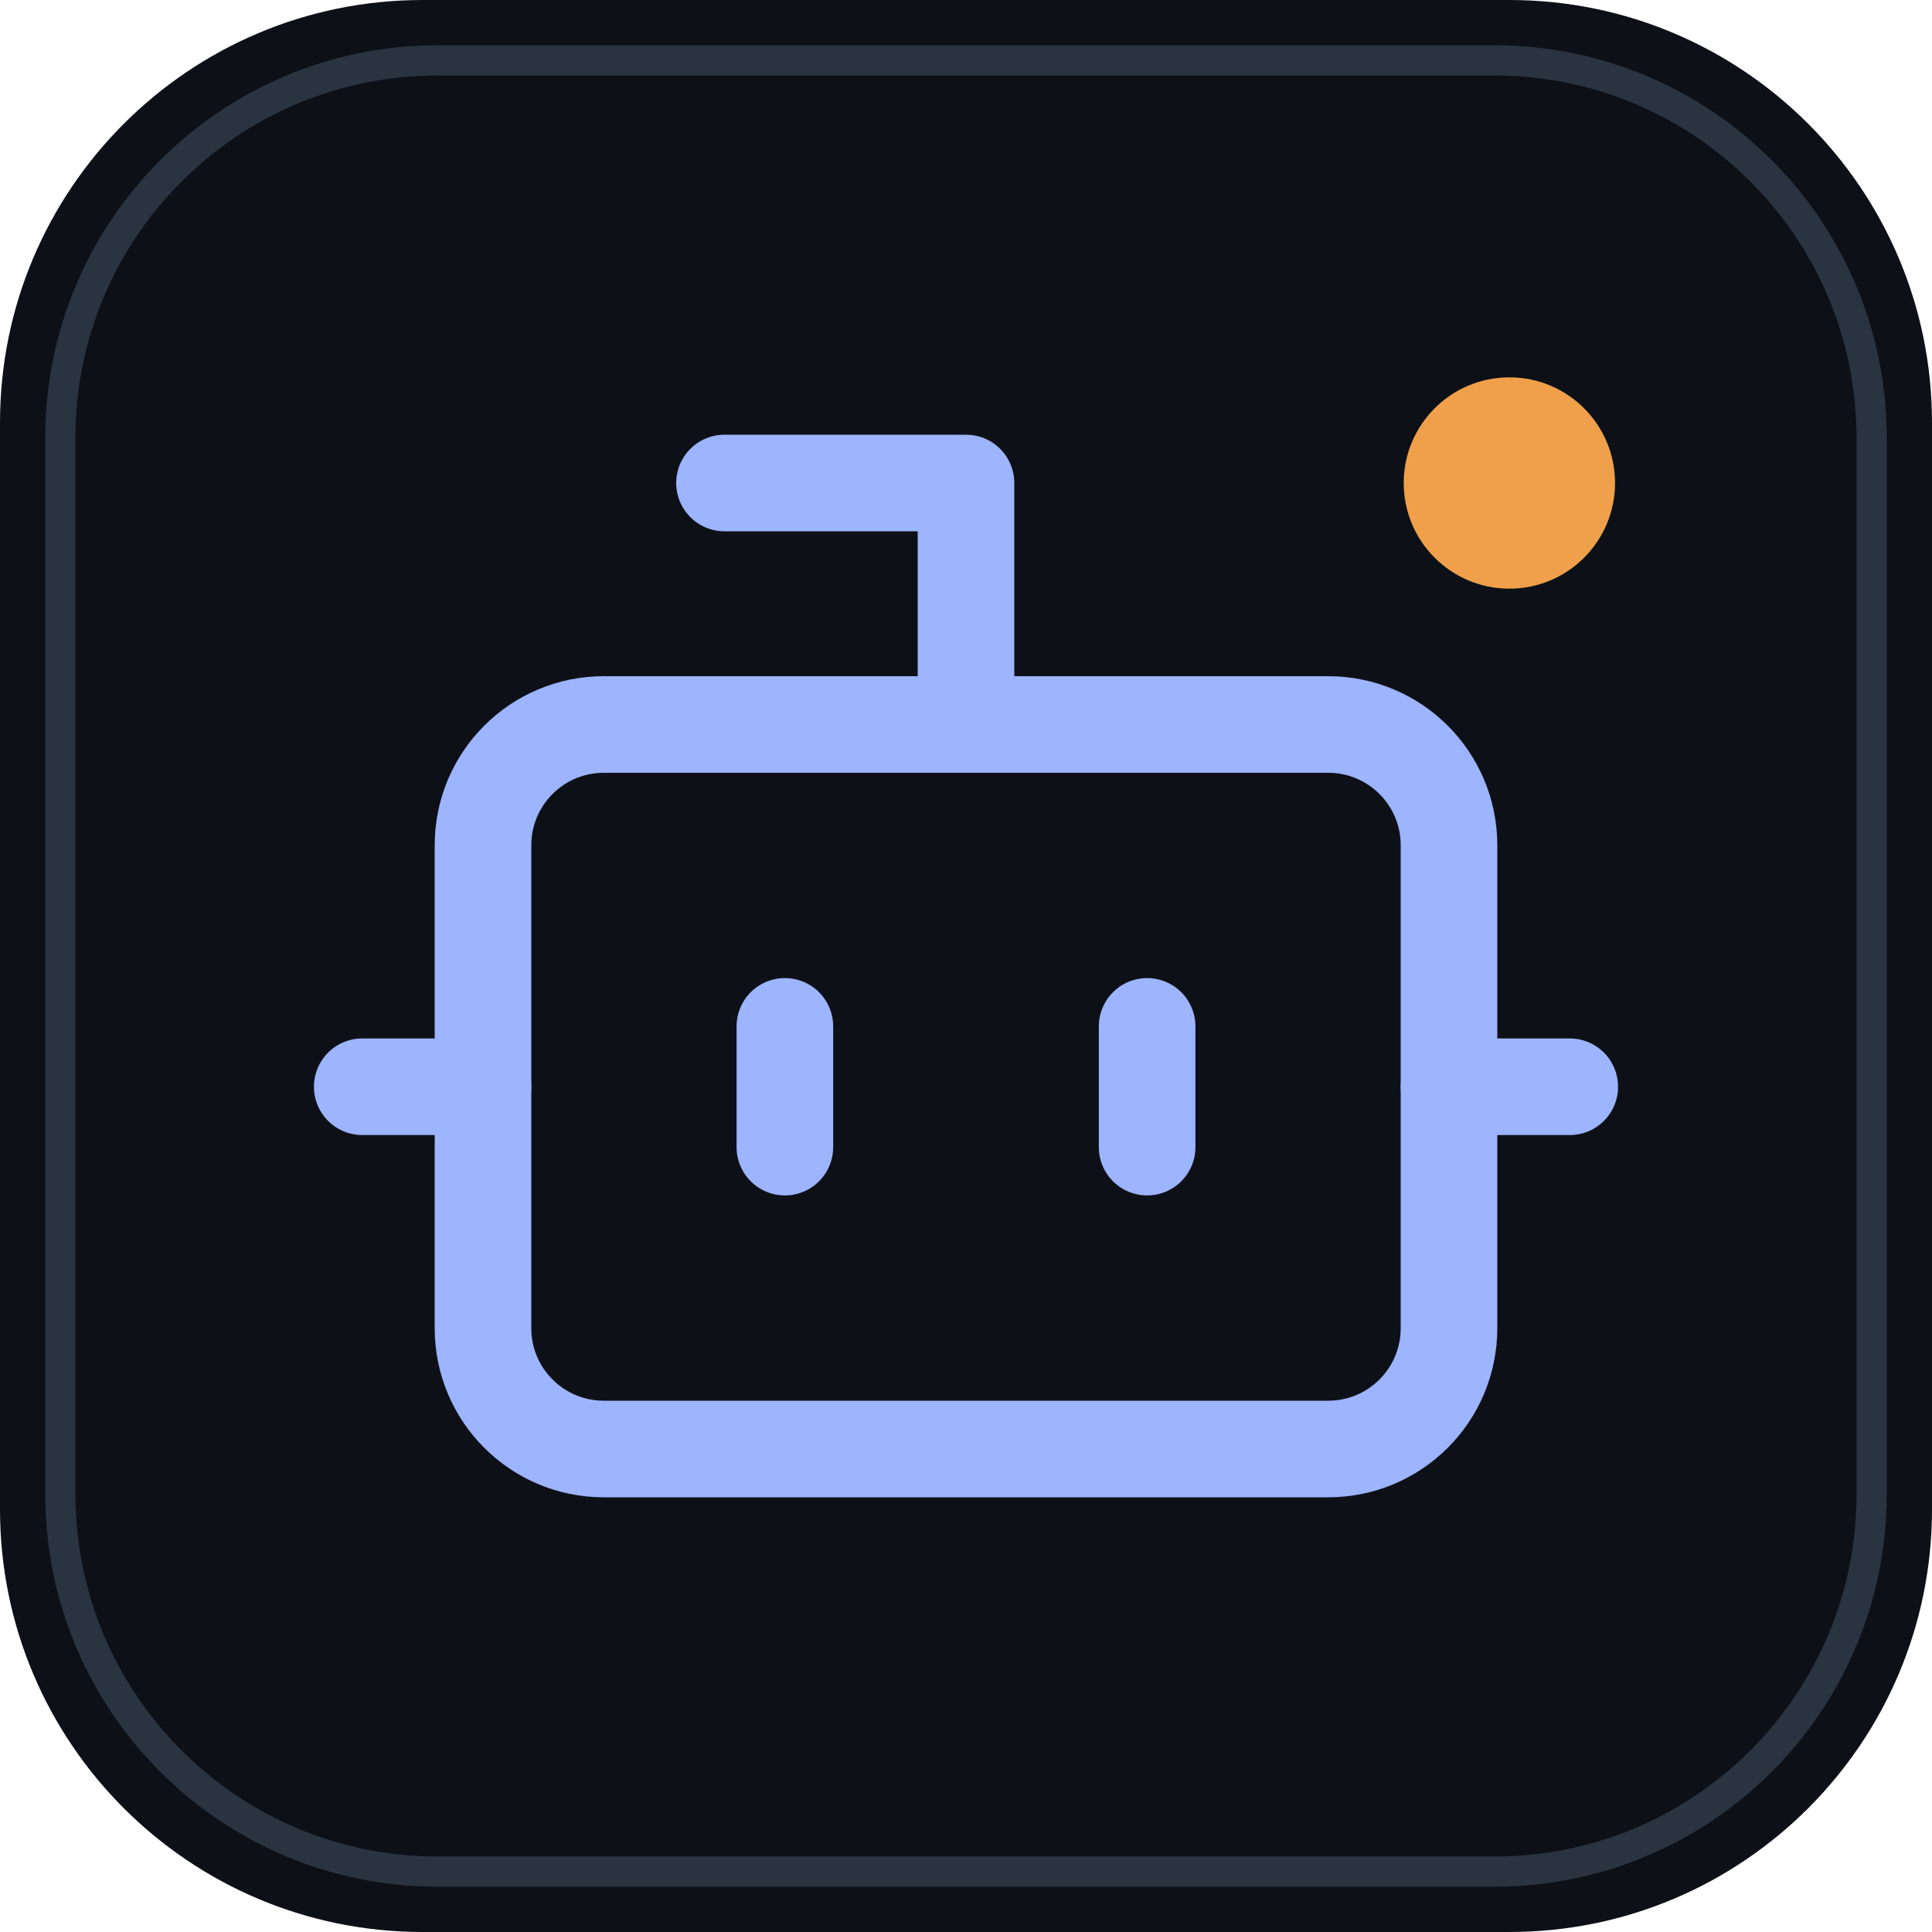
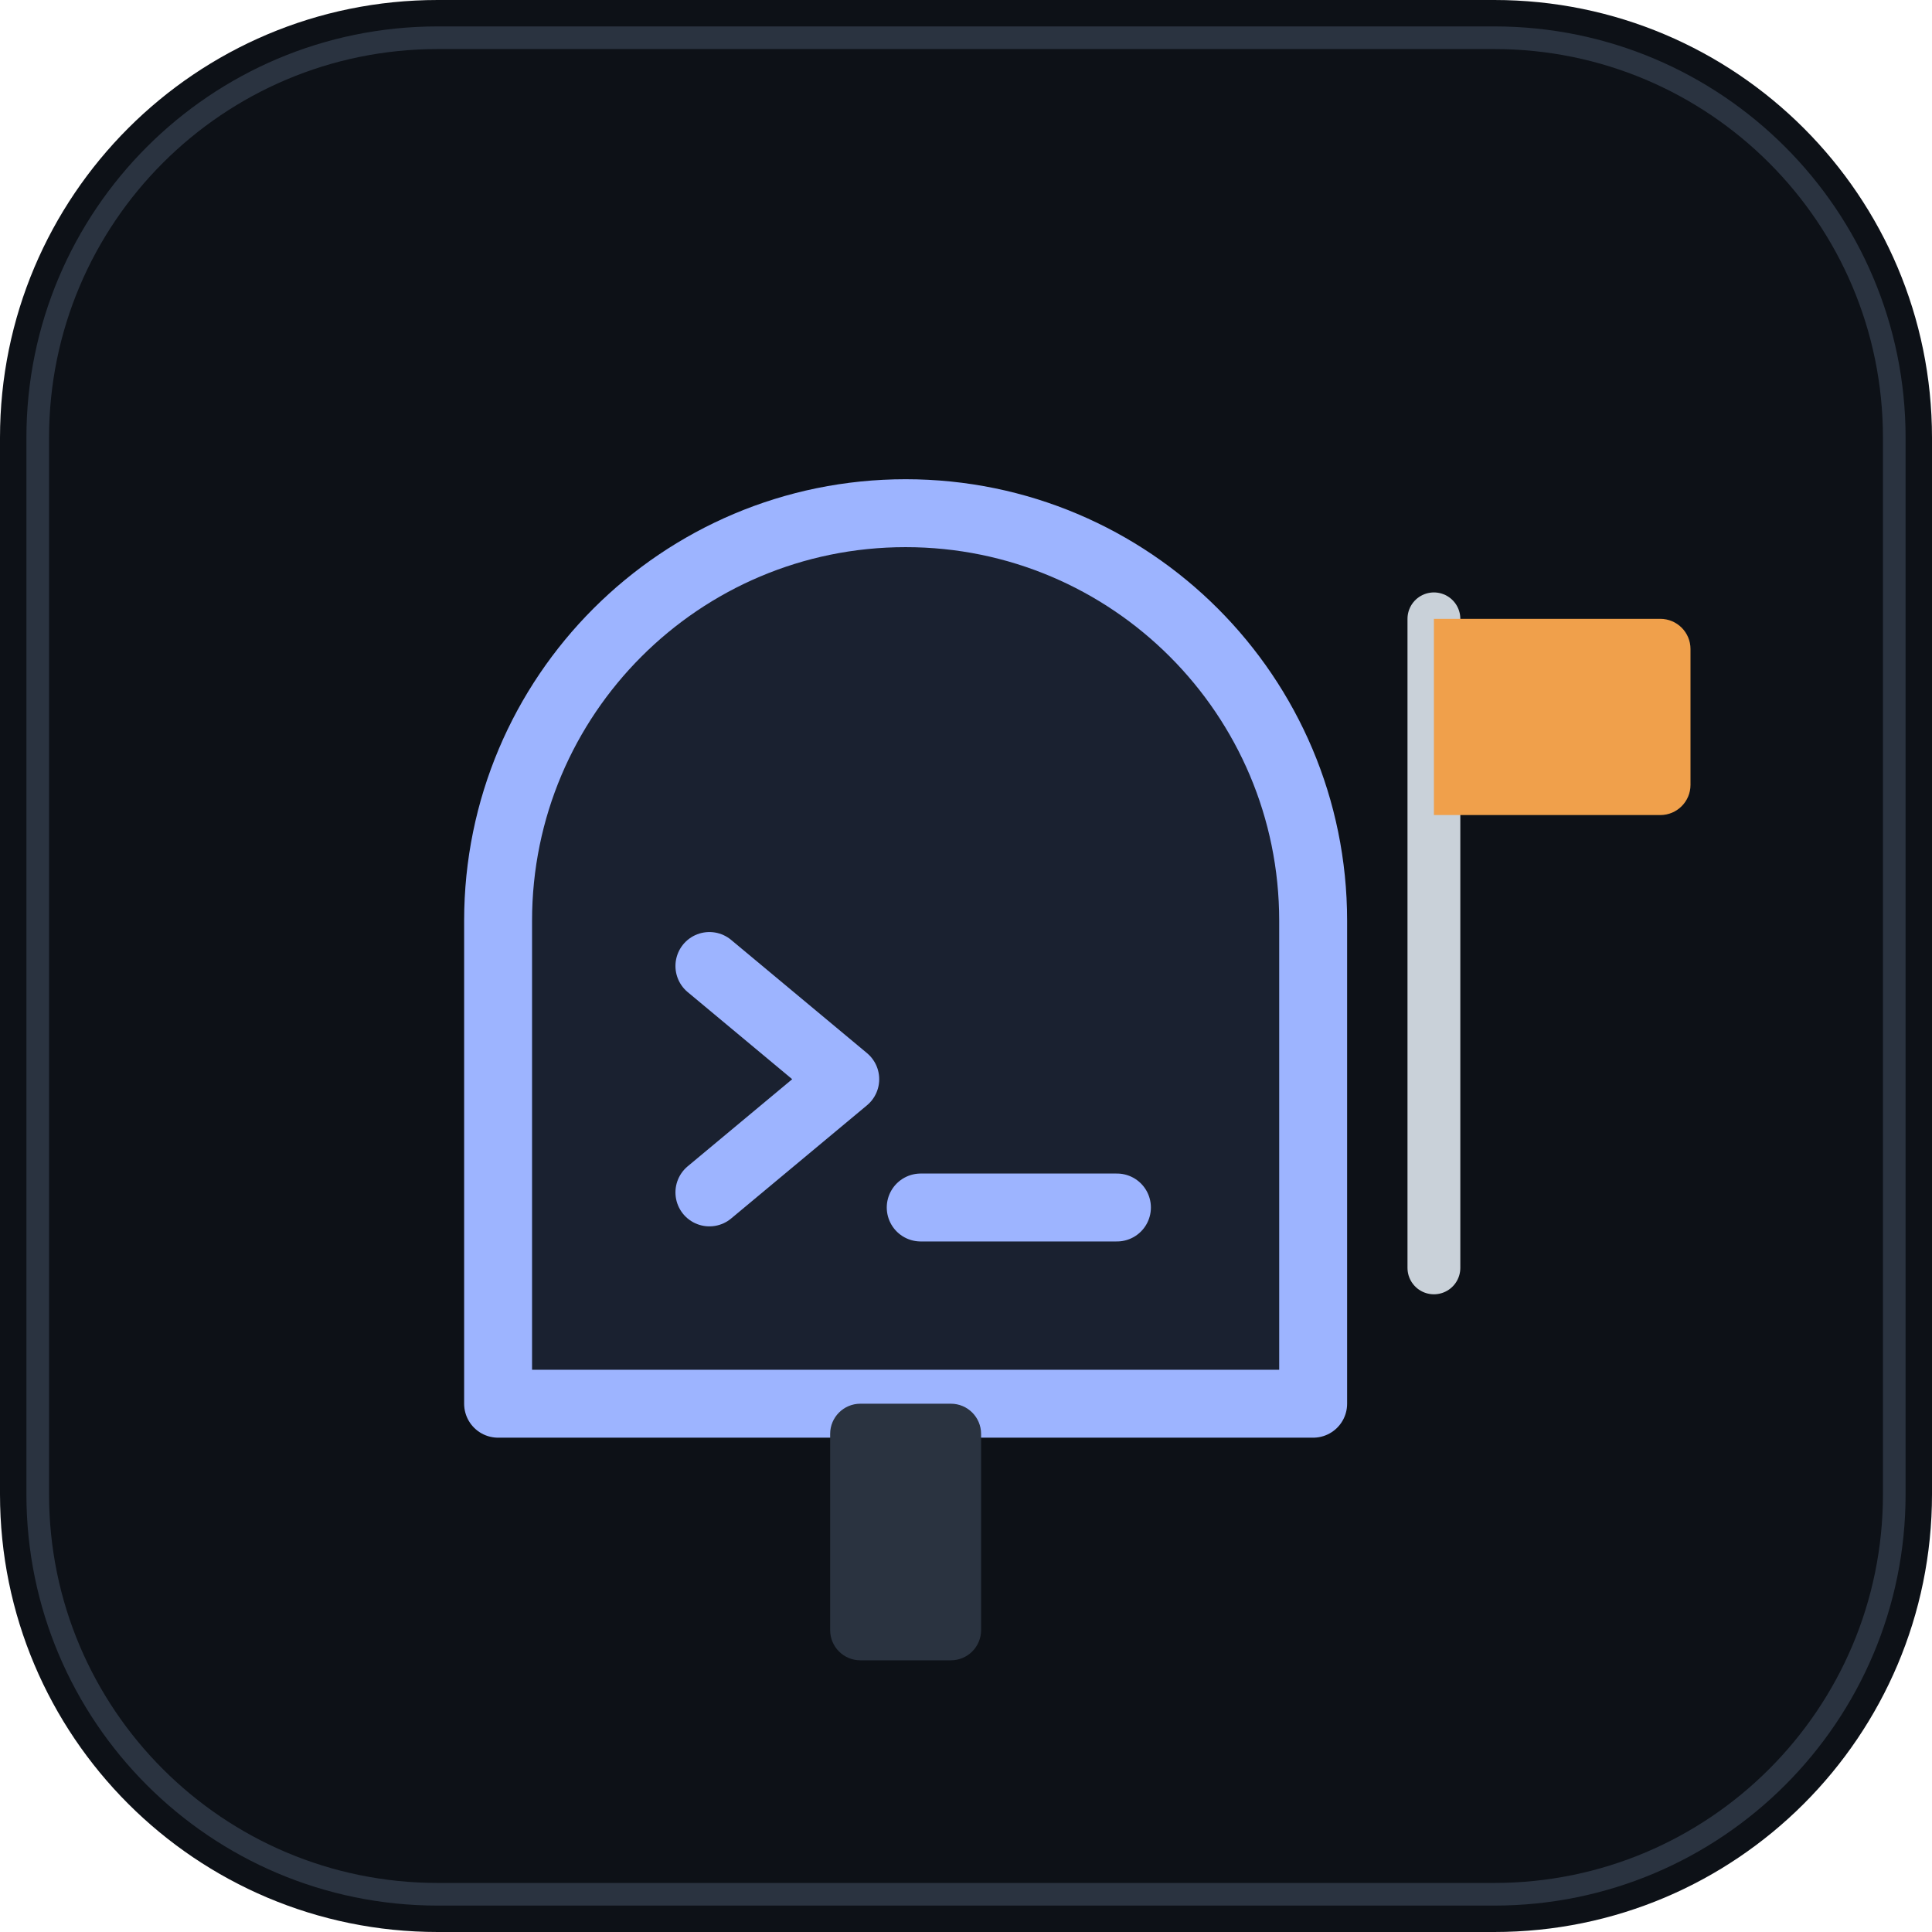
<svg xmlns="http://www.w3.org/2000/svg" width="256" height="256" viewBox="0 0 256 256">
-   <rect width="256" height="256" rx="56" fill="#0D1117" />
-   <rect x="8" y="8" width="240" height="240" rx="50" fill="none" stroke="#2A3340" stroke-width="4" />
-   <g transform="translate(32 32) scale(8)" fill="none" stroke="#9DB4FF" stroke-width="1.6" stroke-linecap="round" stroke-linejoin="round">
-     <path d="M12 8V4H8" />
-     <rect width="16" height="12" x="4" y="8" rx="2" />
-     <path d="M2 14h2" />
-     <path d="M20 14h2" />
-     <path d="M15 13v2" />
-     <path d="M9 13v2" />
-   </g>
-   <circle cx="200" cy="64" r="14" fill="#F0A04B" />
+   <rect width="256" height="256" rx="58" fill="#0D1117" />
+   <rect x="5" y="5" width="246" height="246" rx="53" fill="none" stroke="#2A3340" stroke-width="3" />
+   <path d="M66 186V122a54 54 0 0 1 108 0v64z" fill="#1A2130" stroke="#9DB4FF" stroke-width="9" stroke-linejoin="round" />
+   <path d="M94 128l18 15-18 15" fill="none" stroke="#9DB4FF" stroke-width="9" stroke-linecap="round" stroke-linejoin="round" />
+   <path d="M122 160h26" stroke="#9DB4FF" stroke-width="9" stroke-linecap="round" />
+   <rect x="110" y="186" width="20" height="34" rx="4" fill="#2A3340" />
+   <path d="M190 168V82" stroke="#C9D1D9" stroke-width="7" stroke-linecap="round" />
+   <path d="M190 82h30a4 4 0 0 1 4 4v18a4 4 0 0 1-4 4h-30z" fill="#F0A04B" />
</svg>
